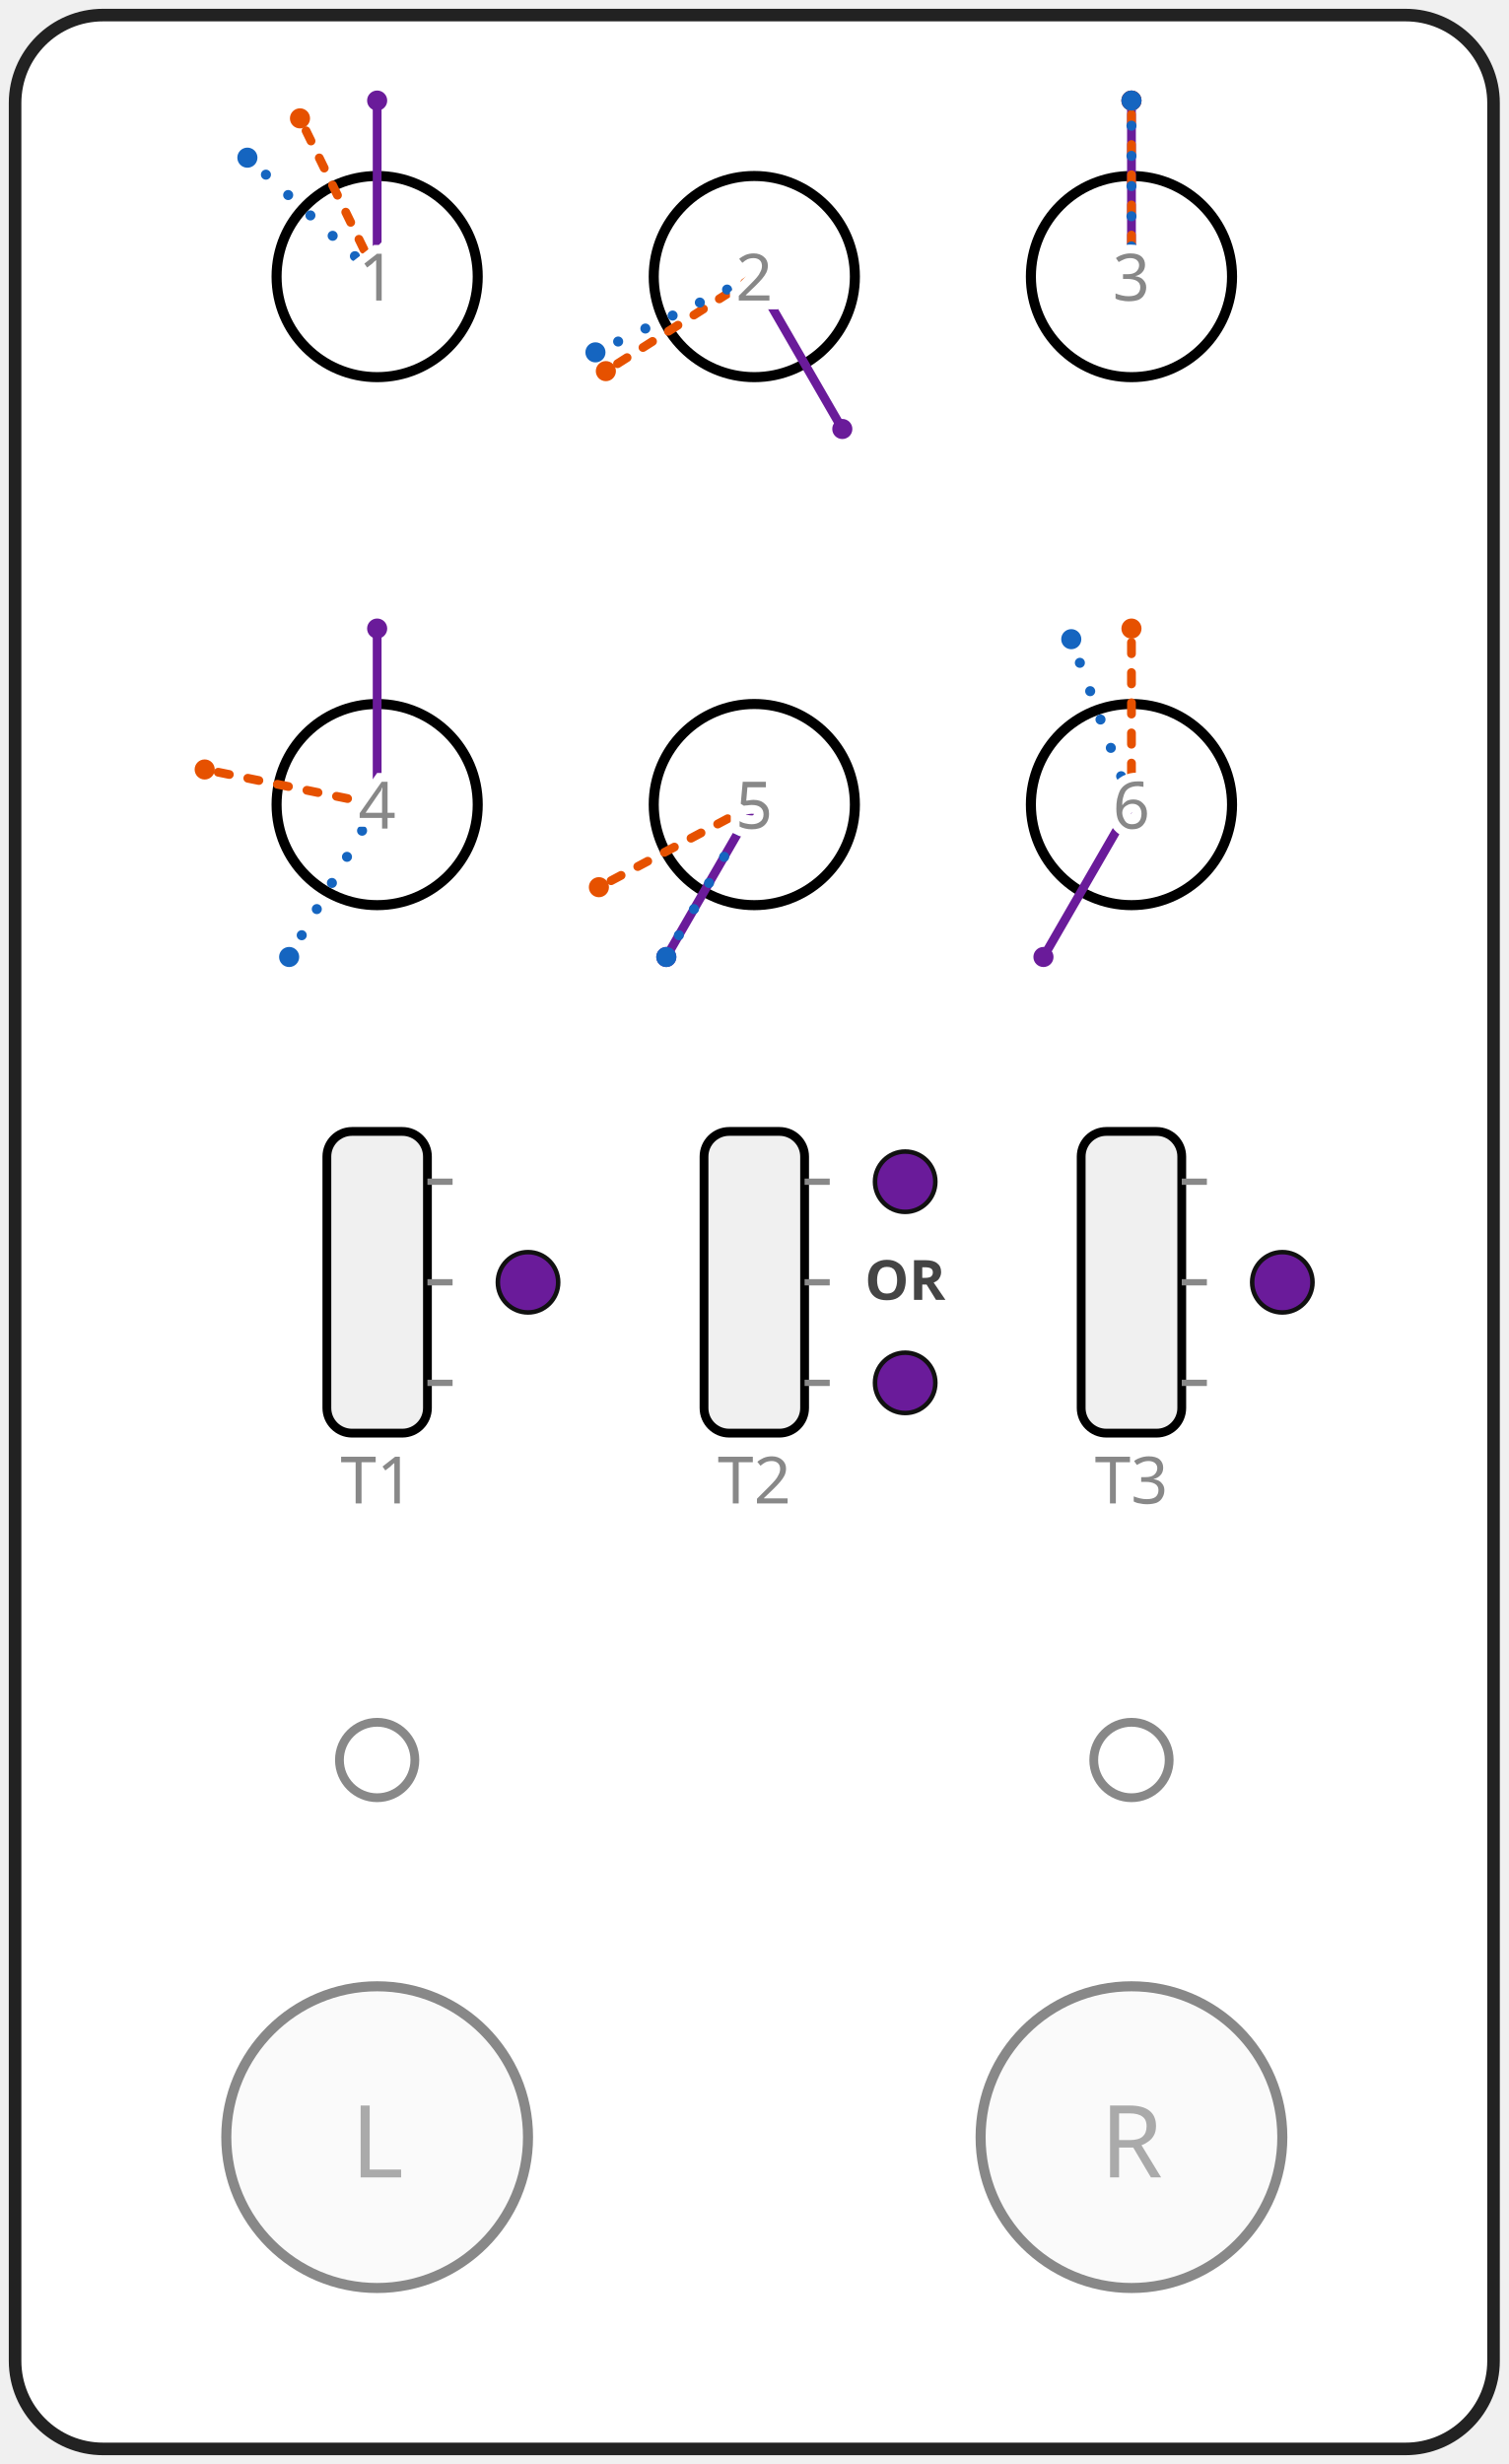
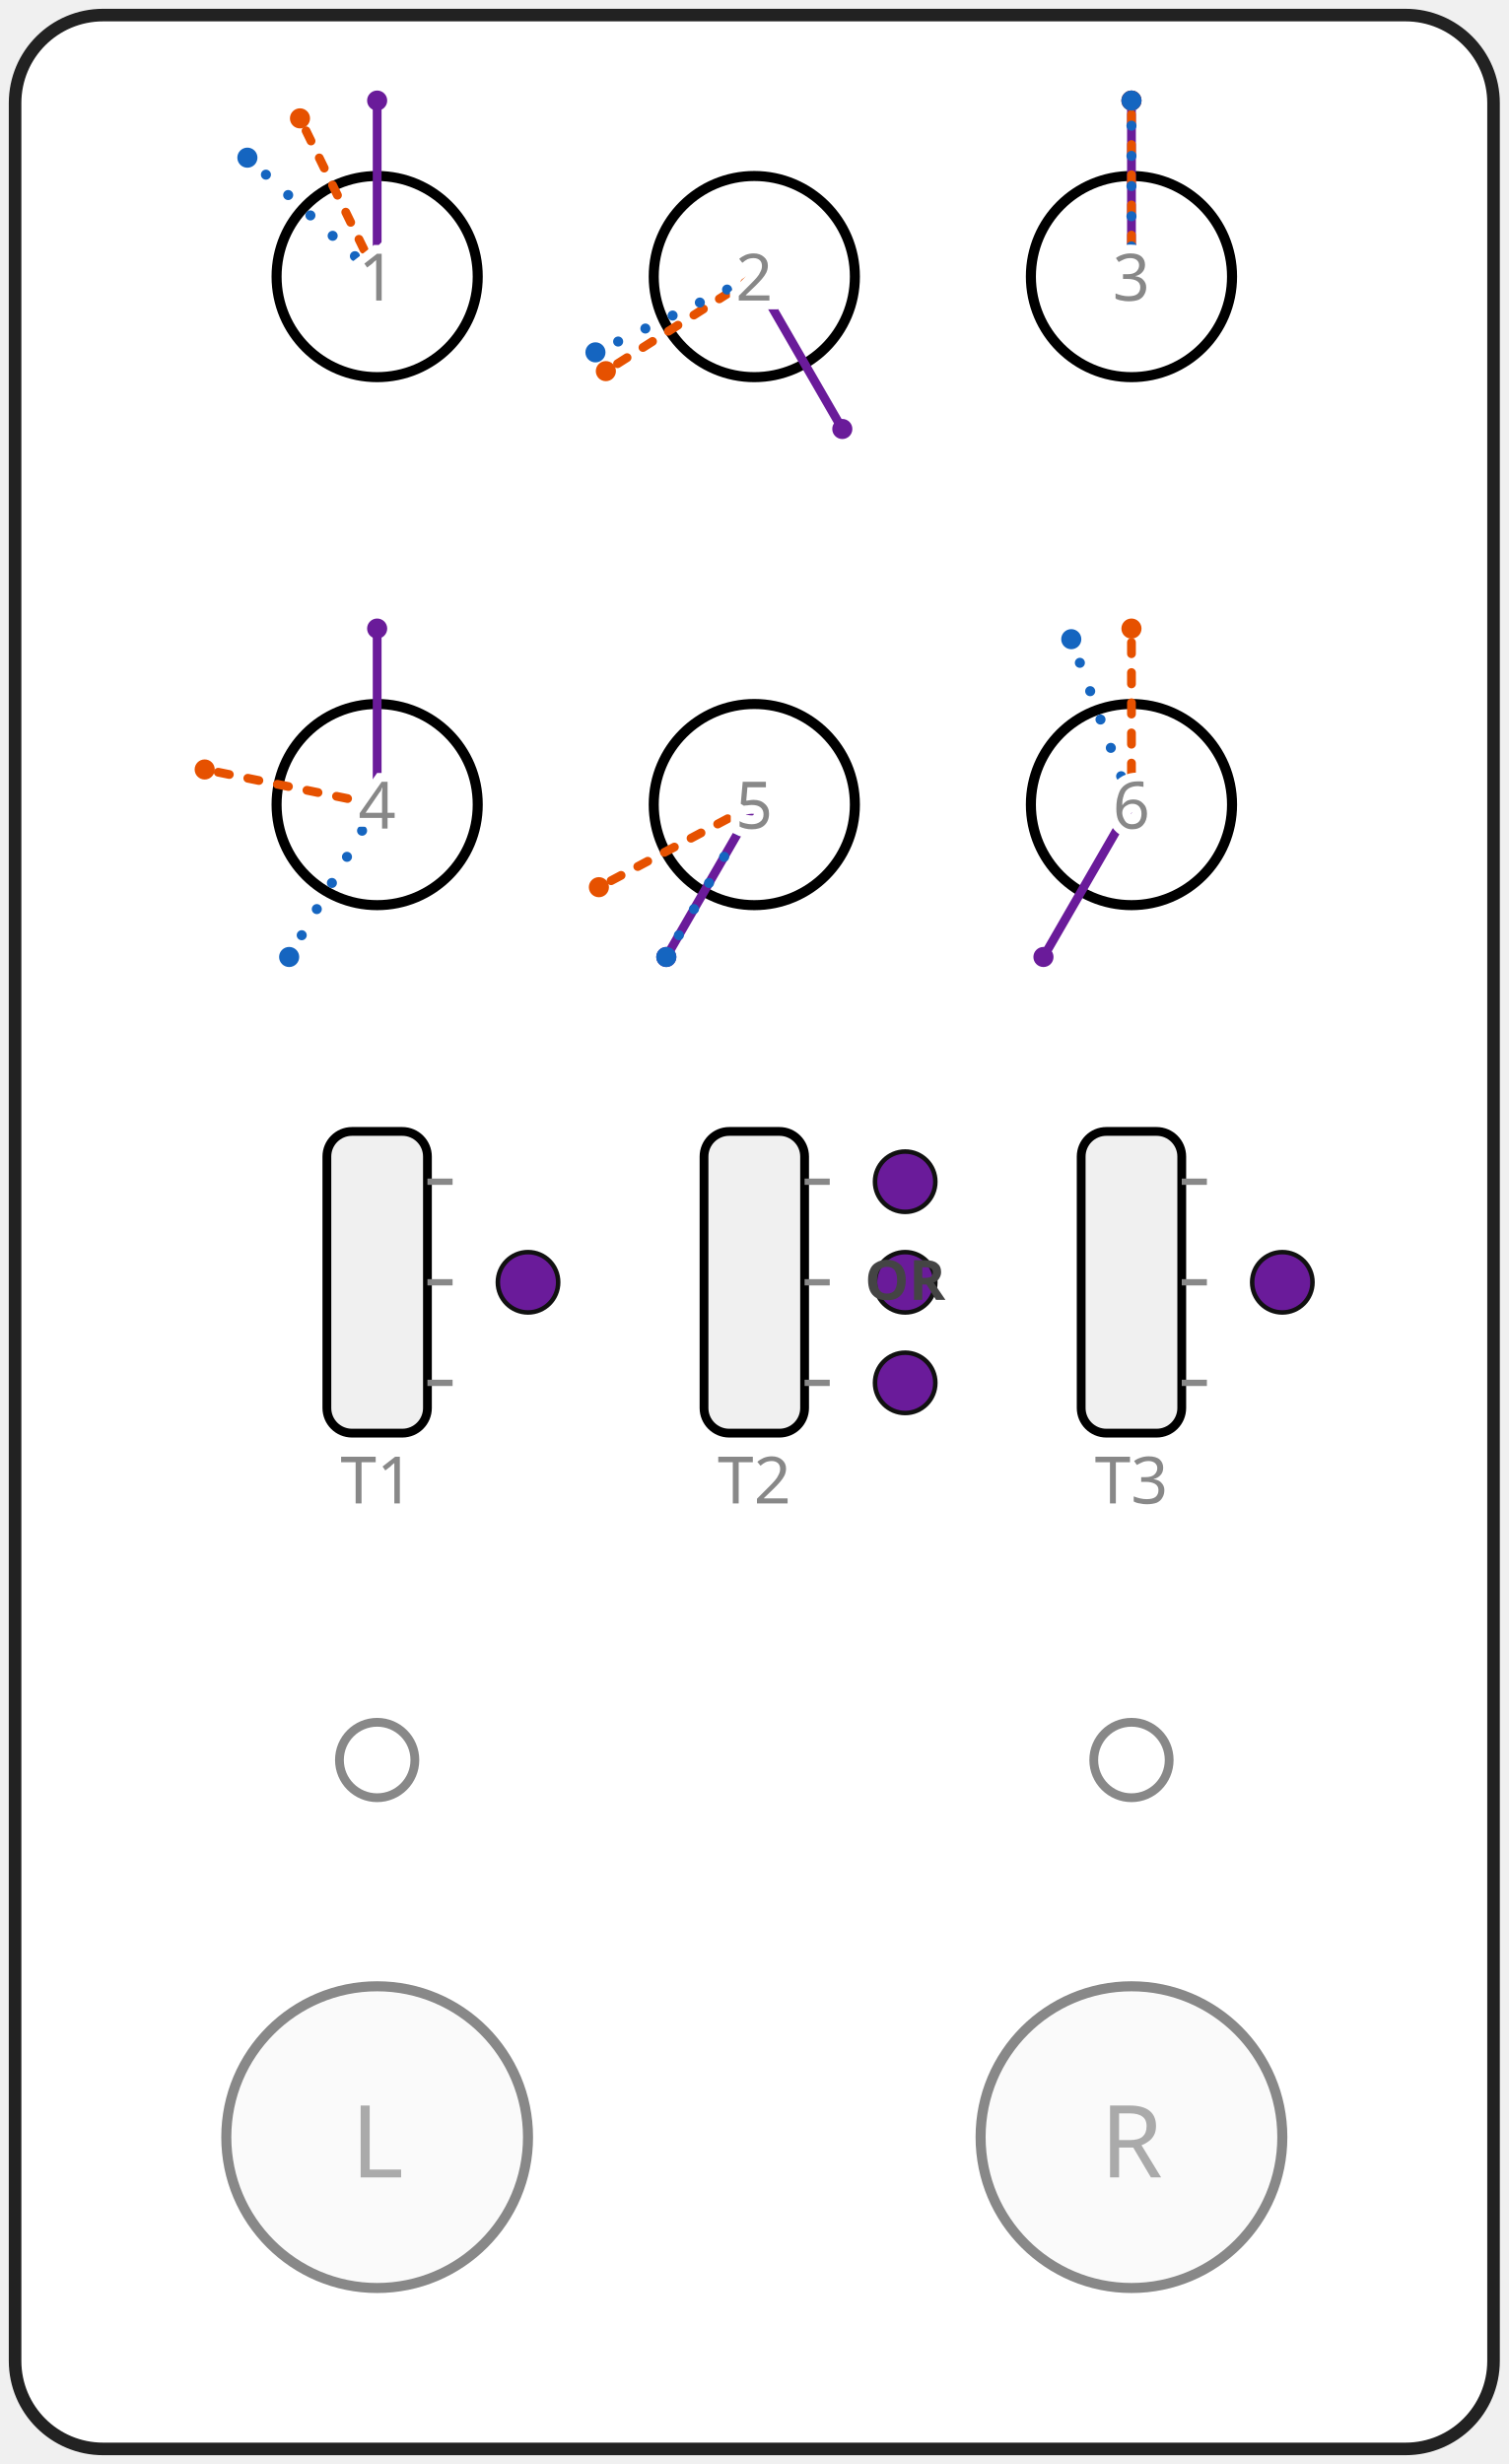
<svg xmlns="http://www.w3.org/2000/svg" viewBox="0 0 60 98" width="60mm" height="98mm">
  <style>text.kn{font-family:sans-serif;font-size:2.6px;text-anchor:middle;fill:#888;stroke:#fff;stroke-width:0.7;paint-order:stroke fill}text.fs{font-family:sans-serif;font-size:4px;text-anchor:middle;fill:#aaa}text.orlab{font-family:sans-serif;font-size:2.2px;font-weight:bold;text-anchor:middle;fill:#444}</style>
  <rect x="0.6" y="0.6" width="58.8" height="96.8" rx="3.5" fill="#fff" stroke="#222" stroke-width="0.5" />
  <g>
    <circle cx="15" cy="11" r="4" fill="#fff" stroke="#000" stroke-width="0.4" />
  </g>
  <line x1="15" y1="11" x2="15.000" y2="4.000" stroke="#6A1B9A" stroke-width="0.35" stroke-linecap="round" />
  <circle cx="15.000" cy="4.000" r="0.4" fill="#6A1B9A" />
  <line x1="15" y1="11" x2="11.931" y2="4.708" stroke="#E65100" stroke-width="0.35" stroke-linecap="round" stroke-dasharray="0.45 0.75" />
  <circle cx="11.931" cy="4.708" r="0.4" fill="#E65100" />
  <line x1="15" y1="11" x2="9.839" y2="6.271" stroke="#1565C0" stroke-width="0.40" stroke-linecap="round" stroke-dasharray="0 1.2" />
  <circle cx="9.839" cy="6.271" r="0.4" fill="#1565C0" />
  <text x="15" y="11.95" class="kn">1</text>
  <g>
    <circle cx="30" cy="11" r="4" fill="#fff" stroke="#000" stroke-width="0.4" />
  </g>
  <line x1="30" y1="11" x2="33.500" y2="17.062" stroke="#6A1B9A" stroke-width="0.35" stroke-linecap="round" />
  <circle cx="33.500" cy="17.062" r="0.4" fill="#6A1B9A" />
  <line x1="30" y1="11" x2="24.096" y2="14.761" stroke="#E65100" stroke-width="0.35" stroke-linecap="round" stroke-dasharray="0.45 0.75" />
  <circle cx="24.096" cy="14.761" r="0.4" fill="#E65100" />
  <line x1="30" y1="11" x2="23.682" y2="14.014" stroke="#1565C0" stroke-width="0.40" stroke-linecap="round" stroke-dasharray="0 1.2" />
  <circle cx="23.682" cy="14.014" r="0.4" fill="#1565C0" />
  <text x="30" y="11.95" class="kn">2</text>
  <g>
    <circle cx="45" cy="11" r="4" fill="#fff" stroke="#000" stroke-width="0.4" />
  </g>
  <line x1="45" y1="11" x2="45.000" y2="4.000" stroke="#6A1B9A" stroke-width="0.35" stroke-linecap="round" />
  <circle cx="45.000" cy="4.000" r="0.4" fill="#6A1B9A" />
  <line x1="45" y1="11" x2="45.000" y2="4.000" stroke="#E65100" stroke-width="0.35" stroke-linecap="round" stroke-dasharray="0.45 0.75" />
  <circle cx="45.000" cy="4.000" r="0.4" fill="#E65100" />
  <line x1="45" y1="11" x2="45.000" y2="4.000" stroke="#1565C0" stroke-width="0.40" stroke-linecap="round" stroke-dasharray="0 1.2" />
  <circle cx="45.000" cy="4.000" r="0.4" fill="#1565C0" />
  <text x="45" y="11.95" class="kn">3</text>
  <g>
    <circle cx="15" cy="32" r="4" fill="#fff" stroke="#000" stroke-width="0.4" />
  </g>
  <line x1="15" y1="32" x2="15.000" y2="25.000" stroke="#6A1B9A" stroke-width="0.35" stroke-linecap="round" />
  <circle cx="15.000" cy="25.000" r="0.4" fill="#6A1B9A" />
  <line x1="15" y1="32" x2="8.141" y2="30.604" stroke="#E65100" stroke-width="0.35" stroke-linecap="round" stroke-dasharray="0.45 0.75" />
  <circle cx="8.141" cy="30.604" r="0.4" fill="#E65100" />
  <line x1="15" y1="32" x2="11.500" y2="38.062" stroke="#1565C0" stroke-width="0.40" stroke-linecap="round" stroke-dasharray="0 1.2" />
  <circle cx="11.500" cy="38.062" r="0.4" fill="#1565C0" />
  <text x="15" y="32.95" class="kn">4</text>
  <g>
    <circle cx="30" cy="32" r="4" fill="#fff" stroke="#000" stroke-width="0.4" />
  </g>
  <line x1="30" y1="32" x2="26.500" y2="38.062" stroke="#6A1B9A" stroke-width="0.35" stroke-linecap="round" />
  <circle cx="26.500" cy="38.062" r="0.4" fill="#6A1B9A" />
  <line x1="30" y1="32" x2="23.819" y2="35.286" stroke="#E65100" stroke-width="0.35" stroke-linecap="round" stroke-dasharray="0.45 0.75" />
  <circle cx="23.819" cy="35.286" r="0.4" fill="#E65100" />
  <line x1="30" y1="32" x2="26.500" y2="38.062" stroke="#1565C0" stroke-width="0.40" stroke-linecap="round" stroke-dasharray="0 1.2" />
  <circle cx="26.500" cy="38.062" r="0.4" fill="#1565C0" />
  <text x="30" y="32.95" class="kn">5</text>
  <g>
    <circle cx="45" cy="32" r="4" fill="#fff" stroke="#000" stroke-width="0.4" />
  </g>
  <line x1="45" y1="32" x2="41.500" y2="38.062" stroke="#6A1B9A" stroke-width="0.35" stroke-linecap="round" />
  <circle cx="41.500" cy="38.062" r="0.4" fill="#6A1B9A" />
  <line x1="45" y1="32" x2="45.000" y2="25.000" stroke="#E65100" stroke-width="0.35" stroke-linecap="round" stroke-dasharray="0.45 0.75" />
  <circle cx="45.000" cy="25.000" r="0.4" fill="#E65100" />
  <line x1="45" y1="32" x2="42.606" y2="25.422" stroke="#1565C0" stroke-width="0.40" stroke-linecap="round" stroke-dasharray="0 1.2" />
  <circle cx="42.606" cy="25.422" r="0.4" fill="#1565C0" />
  <text x="45" y="32.95" class="kn">6</text>
  <rect x="13" y="45" width="4" height="12" rx="1" fill="#f0f0f0" stroke="#000" stroke-width="0.35" />
  <line x1="17" y1="47" x2="18" y2="47" stroke="#888" stroke-width="0.25" />
  <line x1="17" y1="51" x2="18" y2="51" stroke="#888" stroke-width="0.25" />
  <line x1="17" y1="55" x2="18" y2="55" stroke="#888" stroke-width="0.25" />
  <text x="15" y="59.8" class="kn">T1</text>
  <circle cx="21.000" cy="51.000" r="1.20" fill="#6A1B9A" stroke="#111" stroke-width="0.18" />
  <rect x="28" y="45" width="4" height="12" rx="1" fill="#f0f0f0" stroke="#000" stroke-width="0.35" />
  <line x1="32" y1="47" x2="33" y2="47" stroke="#888" stroke-width="0.25" />
  <line x1="32" y1="51" x2="33" y2="51" stroke="#888" stroke-width="0.25" />
  <line x1="32" y1="55" x2="33" y2="55" stroke="#888" stroke-width="0.25" />
  <text x="30" y="59.8" class="kn">T2</text>
  <circle cx="36.000" cy="47.000" r="1.20" fill="#6A1B9A" stroke="#111" stroke-width="0.18" />
+   <circle cx="36.000" cy="51.000" r="1.20" fill="#6A1B9A" stroke="#111" stroke-width="0.18" />
  <circle cx="36.000" cy="55.000" r="1.20" fill="#6A1B9A" stroke="#111" stroke-width="0.18" />
  <text x="36.00" y="51.70" class="orlab">OR</text>
  <rect x="43" y="45" width="4" height="12" rx="1" fill="#f0f0f0" stroke="#000" stroke-width="0.35" />
  <line x1="47" y1="47" x2="48" y2="47" stroke="#888" stroke-width="0.25" />
  <line x1="47" y1="51" x2="48" y2="51" stroke="#888" stroke-width="0.25" />
  <line x1="47" y1="55" x2="48" y2="55" stroke="#888" stroke-width="0.25" />
  <text x="45" y="59.8" class="kn">T3</text>
  <circle cx="51.000" cy="51.000" r="1.20" fill="#6A1B9A" stroke="#111" stroke-width="0.18" />
  <circle cx="15" cy="70" r="1.5" fill="#fff" stroke="#888" stroke-width="0.35" />
  <circle cx="45" cy="70" r="1.5" fill="#fff" stroke="#888" stroke-width="0.35" />
  <circle cx="15" cy="85" r="6" fill="#fafafa" stroke="#888" stroke-width="0.4" />
  <text x="15" y="86.6" class="fs">L</text>
  <circle cx="45" cy="85" r="6" fill="#fafafa" stroke="#888" stroke-width="0.4" />
  <text x="45" y="86.6" class="fs">R</text>
</svg>
